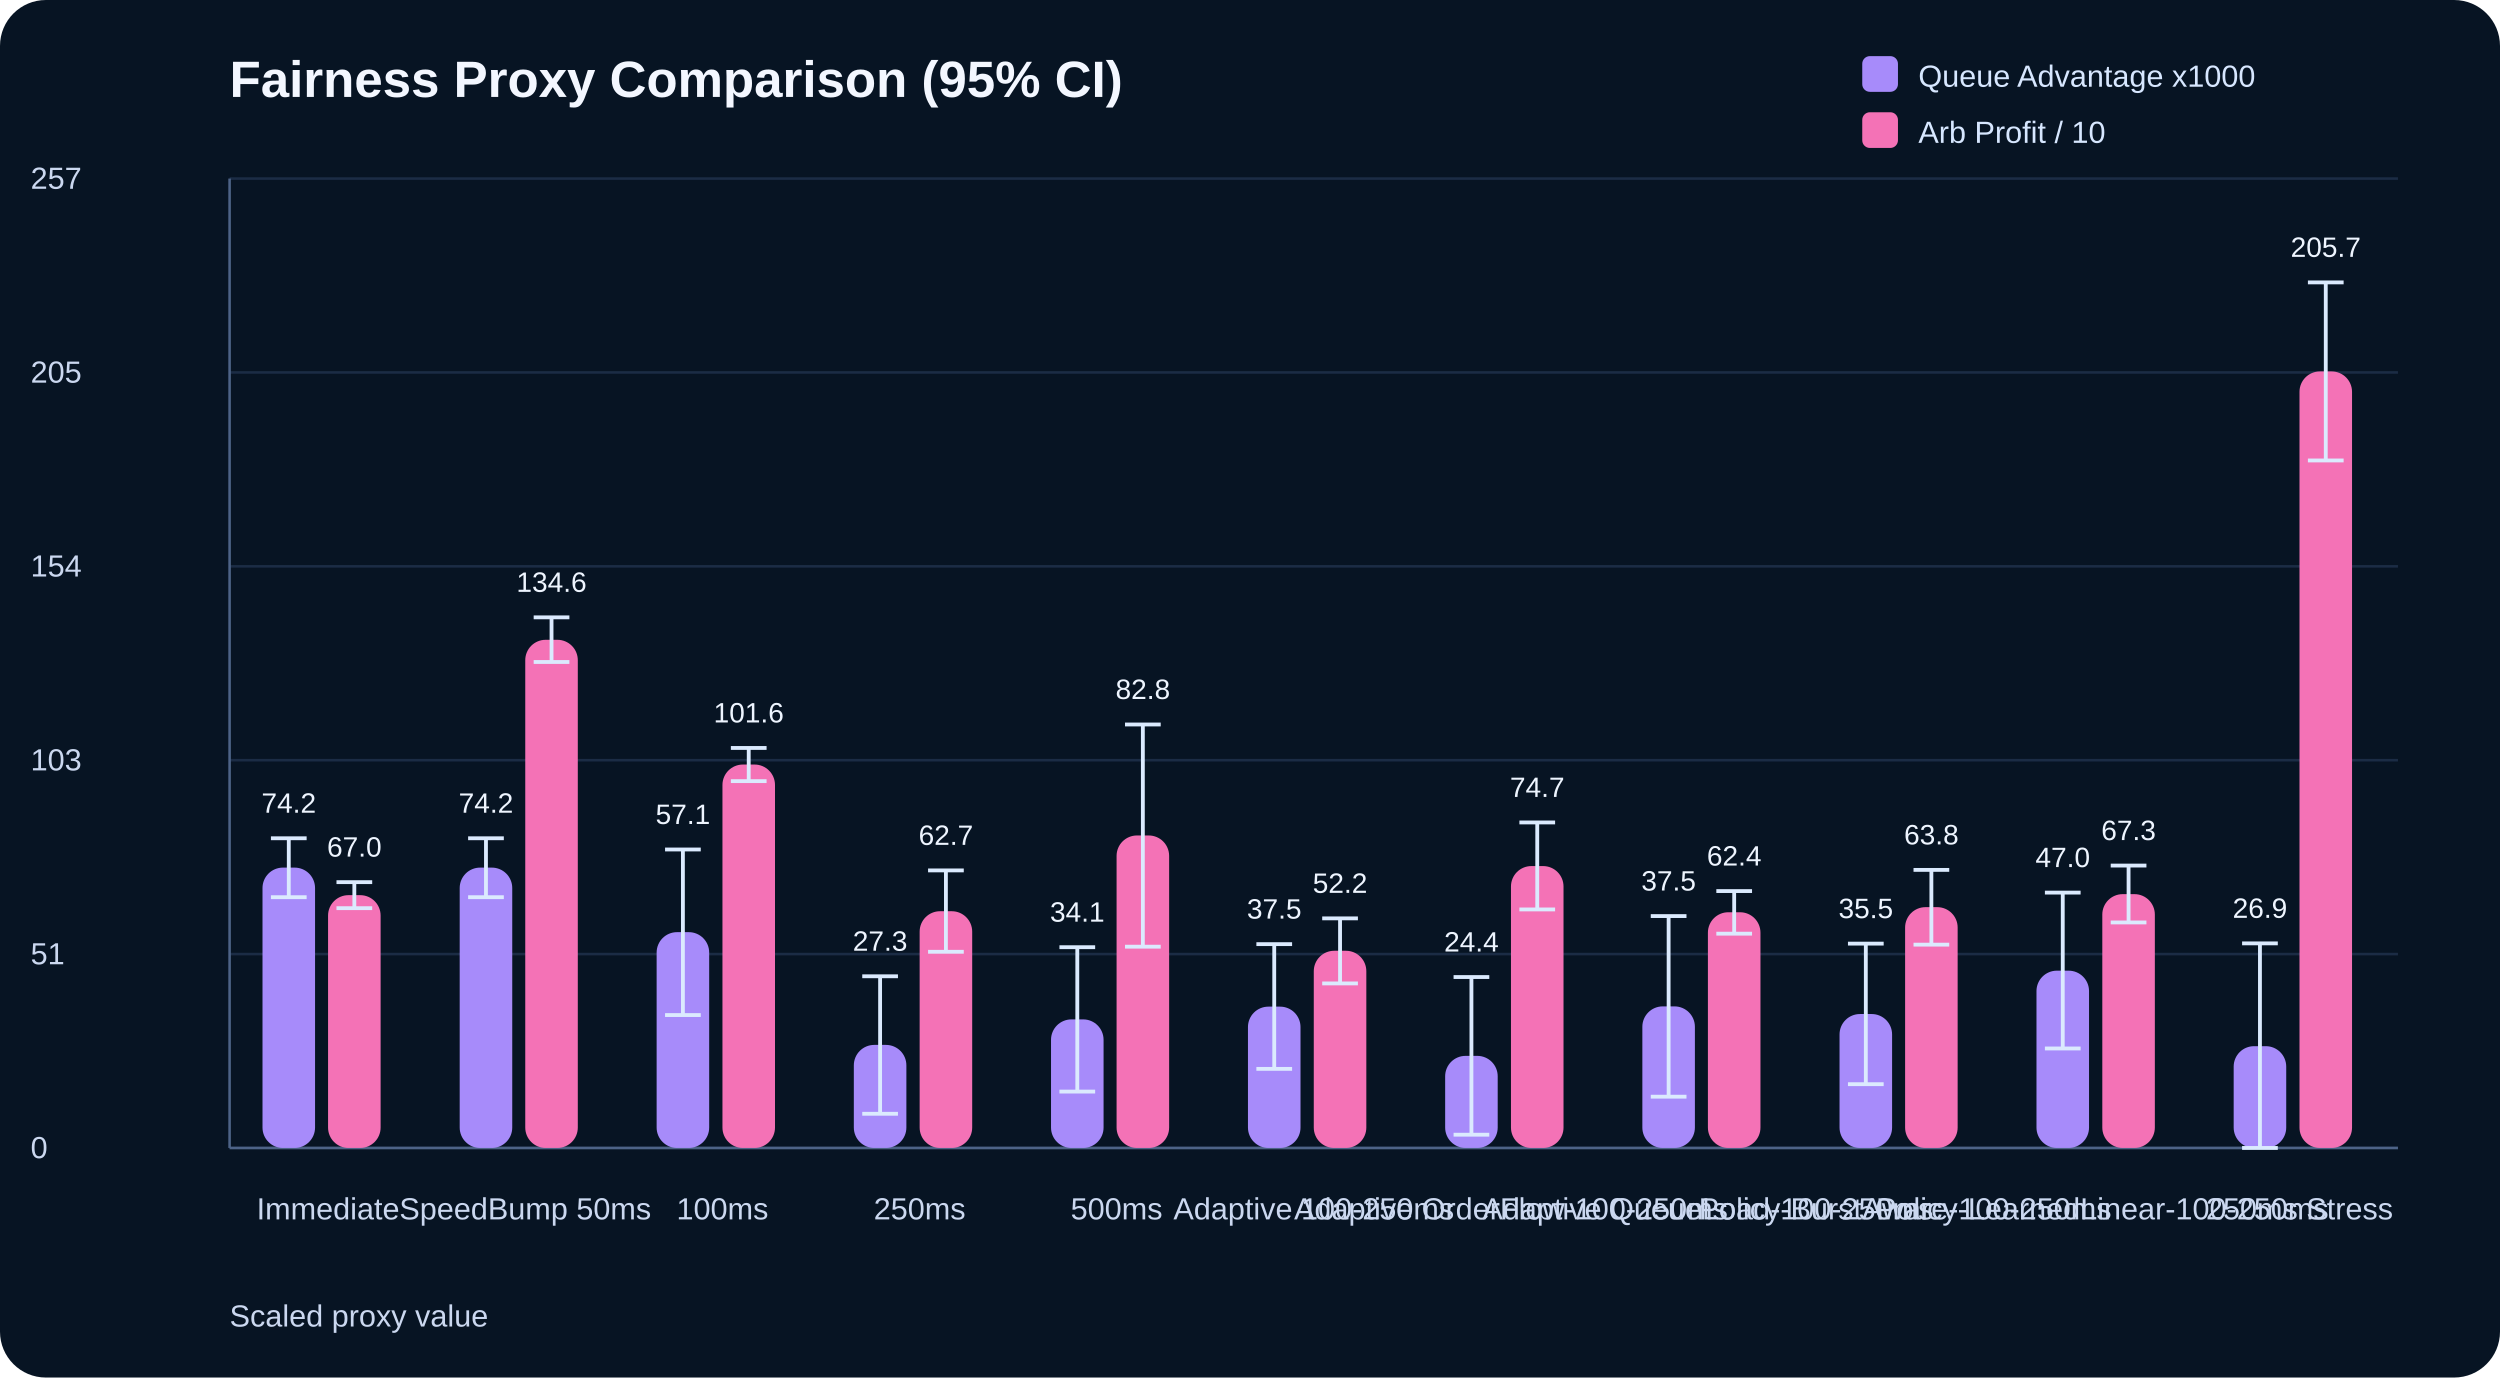
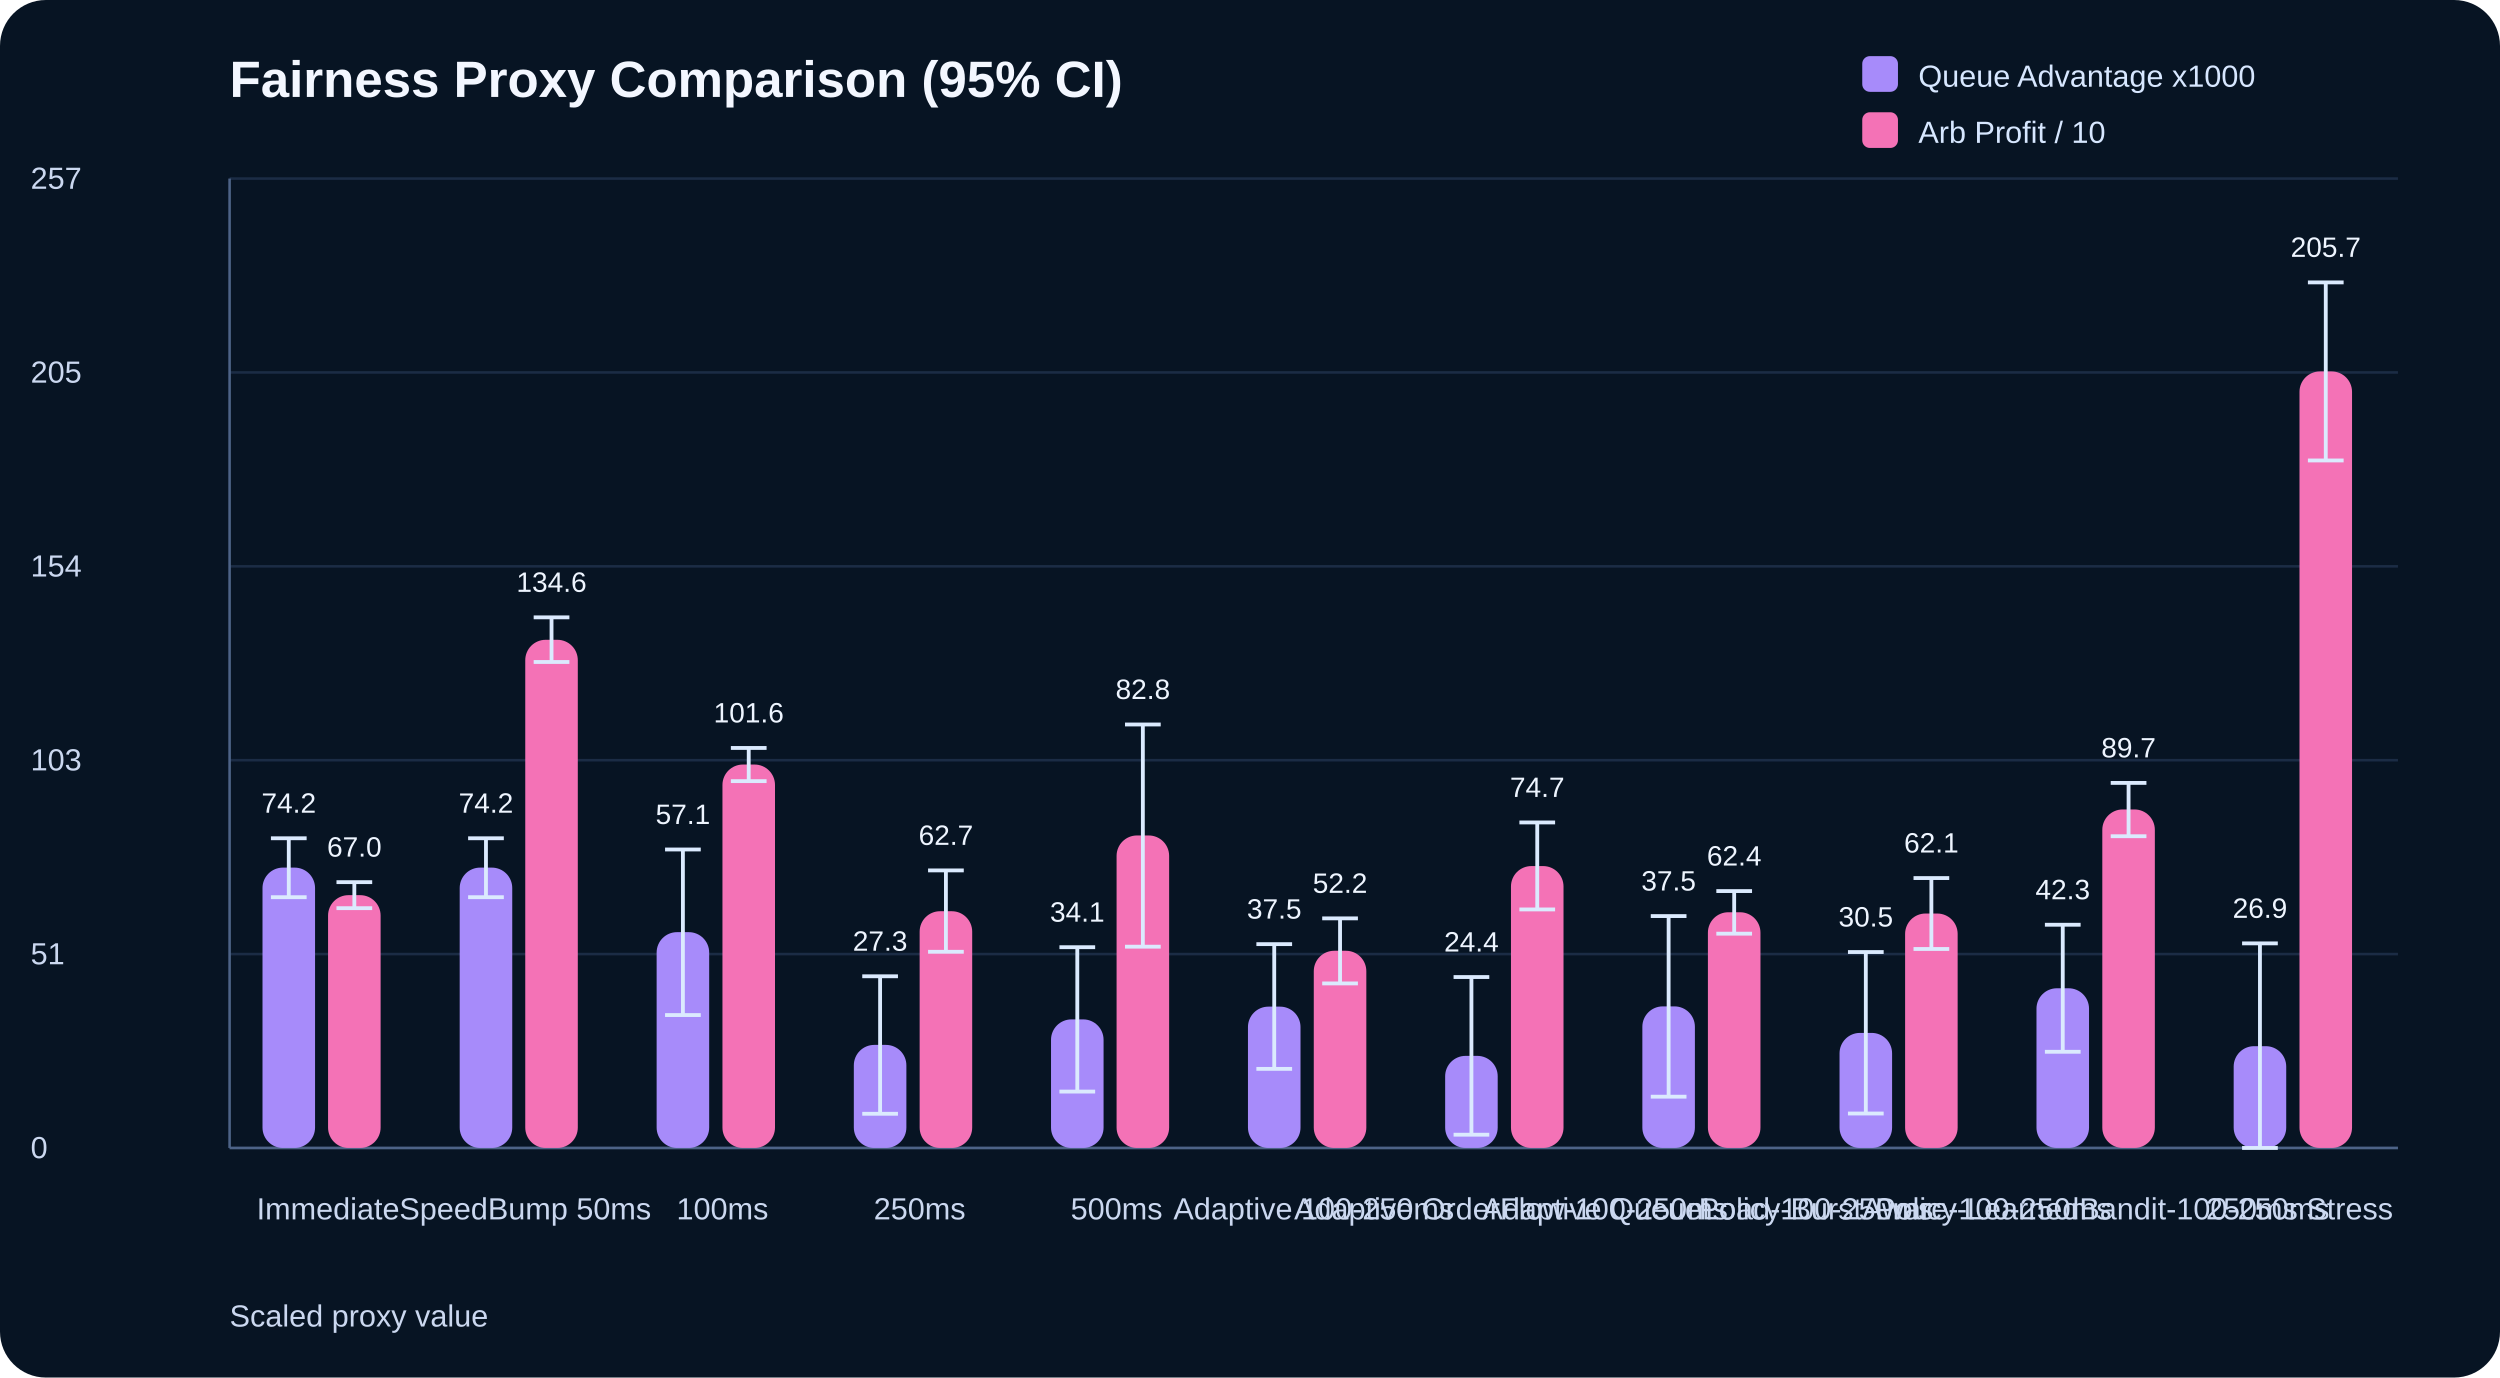
<svg xmlns="http://www.w3.org/2000/svg" width="980" height="540" viewBox="0 0 980 540" role="img">
  <style>.title{font:700 20px Arial; fill:#f3f7ff;}.label{font:12px Arial; fill:#cbd8f0;}.value{font:11px Arial; fill:#eef5ff;}.axis{stroke:#4d6387; stroke-width:1;}.grid{stroke:#20324d; stroke-width:1; opacity:.8;}.legend{font:12px Arial; fill:#d7e7ff;}.bg{fill:#071423;}.err{stroke:#dbeafe; stroke-width:1.5;}</style>
  <rect class="bg" x="0" y="0" width="980" height="540" rx="18" />
  <text class="title" x="90" y="38">Fairness Proxy Comparison (95% CI)</text>
  <text class="label" x="90" y="520">Scaled proxy value</text>
  <line class="grid" x1="90" y1="70.0" x2="940" y2="70.0" />
  <text class="label" x="12" y="74.0">257</text>
  <line class="grid" x1="90" y1="146.0" x2="940" y2="146.0" />
  <text class="label" x="12" y="150.0">205</text>
  <line class="grid" x1="90" y1="222.0" x2="940" y2="222.0" />
  <text class="label" x="12" y="226.0">154</text>
  <line class="grid" x1="90" y1="298.0" x2="940" y2="298.0" />
  <text class="label" x="12" y="302.0">103</text>
  <line class="grid" x1="90" y1="374.0" x2="940" y2="374.0" />
  <text class="label" x="12" y="378.0">51</text>
  <line class="grid" x1="90" y1="450.0" x2="940" y2="450.0" />
  <text class="label" x="12" y="454.0">0</text>
  <line class="axis" x1="90" y1="70" x2="90" y2="450" />
  <line class="axis" x1="90" y1="450" x2="940" y2="450" />
  <rect x="102.9" y="340.1" width="20.6" height="109.9" fill="#a78bfa" rx="8" />
  <line class="err" x1="113.2" y1="328.6" x2="113.2" y2="351.7" />
  <line class="err" x1="106.2" y1="328.6" x2="120.2" y2="328.6" />
  <line class="err" x1="106.2" y1="351.7" x2="120.2" y2="351.7" />
  <text class="value" x="113.2" y="318.6" text-anchor="middle">74.2</text>
  <rect x="128.6" y="350.9" width="20.6" height="99.1" fill="#f472b6" rx="8" />
  <line class="err" x1="138.9" y1="345.8" x2="138.9" y2="356.0" />
  <line class="err" x1="131.9" y1="345.8" x2="145.9" y2="345.8" />
  <line class="err" x1="131.9" y1="356.0" x2="145.9" y2="356.0" />
  <text class="value" x="138.9" y="335.8" text-anchor="middle">67.0</text>
  <text class="label" x="128.6" y="478" text-anchor="middle">Immediate</text>
  <rect x="180.2" y="340.1" width="20.6" height="109.9" fill="#a78bfa" rx="8" />
  <line class="err" x1="190.5" y1="328.6" x2="190.5" y2="351.7" />
  <line class="err" x1="183.5" y1="328.6" x2="197.5" y2="328.6" />
  <line class="err" x1="183.5" y1="351.7" x2="197.5" y2="351.7" />
  <text class="value" x="190.5" y="318.6" text-anchor="middle">74.2</text>
  <rect x="205.9" y="250.8" width="20.6" height="199.2" fill="#f472b6" rx="8" />
  <line class="err" x1="216.2" y1="242.0" x2="216.2" y2="259.5" />
  <line class="err" x1="209.2" y1="242.0" x2="223.2" y2="242.0" />
  <line class="err" x1="209.2" y1="259.5" x2="223.2" y2="259.5" />
  <text class="value" x="216.2" y="232.0" text-anchor="middle">134.6</text>
  <text class="label" x="205.9" y="478" text-anchor="middle">SpeedBump 50ms</text>
  <rect x="257.4" y="365.4" width="20.6" height="84.6" fill="#a78bfa" rx="8" />
  <line class="err" x1="267.7" y1="333.0" x2="267.7" y2="397.9" />
  <line class="err" x1="260.7" y1="333.0" x2="274.7" y2="333.0" />
  <line class="err" x1="260.7" y1="397.9" x2="274.7" y2="397.9" />
  <text class="value" x="267.7" y="323.0" text-anchor="middle">57.1</text>
  <rect x="283.2" y="299.7" width="20.6" height="150.3" fill="#f472b6" rx="8" />
  <line class="err" x1="293.5" y1="293.2" x2="293.5" y2="306.2" />
  <line class="err" x1="286.5" y1="293.2" x2="300.5" y2="293.2" />
  <line class="err" x1="286.5" y1="306.2" x2="300.5" y2="306.2" />
  <text class="value" x="293.5" y="283.2" text-anchor="middle">101.6</text>
  <text class="label" x="283.2" y="478" text-anchor="middle">100ms</text>
  <rect x="334.7" y="409.6" width="20.6" height="40.4" fill="#a78bfa" rx="8" />
  <line class="err" x1="345.0" y1="382.7" x2="345.0" y2="436.6" />
  <line class="err" x1="338.0" y1="382.7" x2="352.0" y2="382.7" />
  <line class="err" x1="338.0" y1="436.6" x2="352.0" y2="436.6" />
  <text class="value" x="345.0" y="372.7" text-anchor="middle">27.3</text>
  <rect x="360.5" y="357.2" width="20.6" height="92.8" fill="#f472b6" rx="8" />
  <line class="err" x1="370.8" y1="341.2" x2="370.8" y2="373.1" />
  <line class="err" x1="363.8" y1="341.2" x2="377.8" y2="341.2" />
  <line class="err" x1="363.8" y1="373.1" x2="377.8" y2="373.1" />
  <text class="value" x="370.8" y="331.2" text-anchor="middle">62.7</text>
  <text class="label" x="360.5" y="478" text-anchor="middle">250ms</text>
  <rect x="412.0" y="399.6" width="20.6" height="50.4" fill="#a78bfa" rx="8" />
  <line class="err" x1="422.3" y1="371.3" x2="422.3" y2="427.9" />
  <line class="err" x1="415.3" y1="371.3" x2="429.3" y2="371.3" />
  <line class="err" x1="415.3" y1="427.9" x2="429.3" y2="427.9" />
  <text class="value" x="422.3" y="361.3" text-anchor="middle">34.1</text>
  <rect x="437.7" y="327.5" width="20.6" height="122.5" fill="#f472b6" rx="8" />
  <line class="err" x1="448.0" y1="284.0" x2="448.0" y2="371.1" />
  <line class="err" x1="441.0" y1="284.0" x2="455.0" y2="284.0" />
  <line class="err" x1="441.0" y1="371.1" x2="455.0" y2="371.1" />
  <text class="value" x="448.0" y="274.0" text-anchor="middle">82.8</text>
  <text class="label" x="437.7" y="478" text-anchor="middle">500ms</text>
  <rect x="489.2" y="394.6" width="20.6" height="55.4" fill="#a78bfa" rx="8" />
  <line class="err" x1="499.5" y1="370.1" x2="499.5" y2="419.0" />
  <line class="err" x1="492.5" y1="370.1" x2="506.5" y2="370.1" />
  <line class="err" x1="492.5" y1="419.0" x2="506.5" y2="419.0" />
  <text class="value" x="499.5" y="360.1" text-anchor="middle">37.5</text>
  <rect x="515.0" y="372.7" width="20.6" height="77.3" fill="#f472b6" rx="8" />
  <line class="err" x1="525.3" y1="360.0" x2="525.3" y2="385.5" />
  <line class="err" x1="518.3" y1="360.0" x2="532.3" y2="360.0" />
  <line class="err" x1="518.3" y1="385.5" x2="532.3" y2="385.5" />
  <text class="value" x="525.3" y="350.0" text-anchor="middle">52.2</text>
  <text class="label" x="515.0" y="478" text-anchor="middle">Adaptive 100-250ms</text>
  <rect x="566.5" y="413.9" width="20.6" height="36.1" fill="#a78bfa" rx="8" />
  <line class="err" x1="576.8" y1="383.0" x2="576.8" y2="444.8" />
  <line class="err" x1="569.8" y1="383.0" x2="583.8" y2="383.0" />
  <line class="err" x1="569.8" y1="444.8" x2="583.8" y2="444.8" />
  <text class="value" x="576.8" y="373.0" text-anchor="middle">24.4</text>
  <rect x="592.3" y="339.5" width="20.6" height="110.5" fill="#f472b6" rx="8" />
  <line class="err" x1="602.6" y1="322.4" x2="602.6" y2="356.5" />
  <line class="err" x1="595.6" y1="322.4" x2="609.6" y2="322.4" />
  <line class="err" x1="595.6" y1="356.5" x2="609.6" y2="356.5" />
  <text class="value" x="602.6" y="312.4" text-anchor="middle">74.7</text>
  <text class="label" x="592.3" y="478" text-anchor="middle">Adaptive OrderFlow-100-250ms</text>
  <rect x="643.8" y="394.5" width="20.6" height="55.5" fill="#a78bfa" rx="8" />
  <line class="err" x1="654.1" y1="359.1" x2="654.1" y2="429.9" />
  <line class="err" x1="647.1" y1="359.1" x2="661.1" y2="359.1" />
  <line class="err" x1="647.1" y1="429.9" x2="661.1" y2="429.9" />
  <text class="value" x="654.1" y="349.1" text-anchor="middle">37.5</text>
  <rect x="669.5" y="357.6" width="20.6" height="92.4" fill="#f472b6" rx="8" />
  <line class="err" x1="679.8" y1="349.3" x2="679.8" y2="366.0" />
  <line class="err" x1="672.8" y1="349.3" x2="686.8" y2="349.3" />
  <line class="err" x1="672.8" y1="366.0" x2="686.8" y2="366.0" />
  <text class="value" x="679.8" y="339.3" text-anchor="middle">62.4</text>
  <text class="label" x="669.5" y="478" text-anchor="middle">Adaptive QueueLoad-100-250ms</text>
-   <rect x="721.1" y="397.5" width="20.6" height="52.5" fill="#a78bfa" rx="8" />
-   <line class="err" x1="731.4" y1="369.9" x2="731.4" y2="425.0" />
-   <line class="err" x1="724.4" y1="369.9" x2="738.4" y2="369.9" />
-   <line class="err" x1="724.4" y1="425.0" x2="738.4" y2="425.0" />
-   <text class="value" x="731.4" y="359.9" text-anchor="middle">35.5</text>
-   <rect x="746.8" y="355.6" width="20.6" height="94.4" fill="#f472b6" rx="8" />
-   <line class="err" x1="757.1" y1="341.0" x2="757.1" y2="370.3" />
-   <line class="err" x1="750.1" y1="341.0" x2="764.1" y2="341.0" />
-   <line class="err" x1="750.1" y1="370.3" x2="764.1" y2="370.3" />
-   <text class="value" x="757.1" y="331.0" text-anchor="middle">63.8</text>
+   <rect x="721.1" y="404.9" width="20.6" height="45.1" fill="#a78bfa" rx="8" />
+   <line class="err" x1="731.4" y1="373.2" x2="731.4" y2="436.5" />
+   <line class="err" x1="724.4" y1="373.2" x2="738.4" y2="373.2" />
+   <line class="err" x1="724.4" y1="436.5" x2="738.4" y2="436.5" />
+   <text class="value" x="731.4" y="363.2" text-anchor="middle">30.5</text>
+   <rect x="746.8" y="358.1" width="20.6" height="91.9" fill="#f472b6" rx="8" />
+   <line class="err" x1="757.1" y1="344.2" x2="757.1" y2="372.0" />
+   <line class="err" x1="750.1" y1="344.2" x2="764.1" y2="344.2" />
+   <line class="err" x1="750.1" y1="372.0" x2="764.1" y2="372.0" />
+   <text class="value" x="757.1" y="334.2" text-anchor="middle">62.1</text>
  <text class="label" x="746.8" y="478" text-anchor="middle">Policy-BurstAware-100-250ms</text>
-   <rect x="798.3" y="380.5" width="20.6" height="69.5" fill="#a78bfa" rx="8" />
-   <line class="err" x1="808.6" y1="349.9" x2="808.6" y2="411.0" />
-   <line class="err" x1="801.6" y1="349.9" x2="815.6" y2="349.9" />
-   <line class="err" x1="801.6" y1="411.0" x2="815.6" y2="411.0" />
-   <text class="value" x="808.6" y="339.9" text-anchor="middle">47.0</text>
-   <rect x="824.1" y="350.5" width="20.6" height="99.5" fill="#f472b6" rx="8" />
-   <line class="err" x1="834.4" y1="339.3" x2="834.4" y2="361.6" />
-   <line class="err" x1="827.4" y1="339.3" x2="841.4" y2="339.3" />
-   <line class="err" x1="827.4" y1="361.6" x2="841.4" y2="361.6" />
-   <text class="value" x="834.4" y="329.3" text-anchor="middle">67.3</text>
-   <text class="label" x="824.1" y="478" text-anchor="middle">Policy-LearnedLinear-100-250ms</text>
+   <rect x="798.3" y="387.4" width="20.6" height="62.6" fill="#a78bfa" rx="8" />
+   <line class="err" x1="808.6" y1="362.5" x2="808.6" y2="412.3" />
+   <line class="err" x1="801.6" y1="362.5" x2="815.6" y2="362.5" />
+   <line class="err" x1="801.6" y1="412.3" x2="815.6" y2="412.3" />
+   <text class="value" x="808.6" y="352.5" text-anchor="middle">42.3</text>
+   <rect x="824.1" y="317.3" width="20.6" height="132.7" fill="#f472b6" rx="8" />
+   <line class="err" x1="834.4" y1="306.9" x2="834.4" y2="327.8" />
+   <line class="err" x1="827.4" y1="306.9" x2="841.4" y2="306.9" />
+   <line class="err" x1="827.4" y1="327.8" x2="841.4" y2="327.8" />
+   <text class="value" x="834.4" y="296.9" text-anchor="middle">89.7</text>
+   <text class="label" x="824.1" y="478" text-anchor="middle">Policy-LearnedBandit-100-250ms</text>
  <rect x="875.6" y="410.1" width="20.6" height="39.9" fill="#a78bfa" rx="8" />
  <line class="err" x1="885.9" y1="369.8" x2="885.9" y2="450.0" />
  <line class="err" x1="878.9" y1="369.8" x2="892.9" y2="369.8" />
  <line class="err" x1="878.9" y1="450.0" x2="892.9" y2="450.0" />
  <text class="value" x="885.9" y="359.8" text-anchor="middle">26.9</text>
  <rect x="901.4" y="145.6" width="20.6" height="304.4" fill="#f472b6" rx="8" />
  <line class="err" x1="911.7" y1="110.7" x2="911.7" y2="180.5" />
  <line class="err" x1="904.7" y1="110.7" x2="918.7" y2="110.7" />
  <line class="err" x1="904.7" y1="180.5" x2="918.7" y2="180.5" />
  <text class="value" x="911.7" y="100.7" text-anchor="middle">205.7</text>
  <text class="label" x="901.4" y="478" text-anchor="middle">250ms Stress</text>
  <rect x="730" y="22" width="14" height="14" fill="#a78bfa" rx="3" />
  <text class="legend" x="752" y="34">Queue Advantage x1000</text>
  <rect x="730" y="44" width="14" height="14" fill="#f472b6" rx="3" />
  <text class="legend" x="752" y="56">Arb Profit / 10</text>
</svg>
